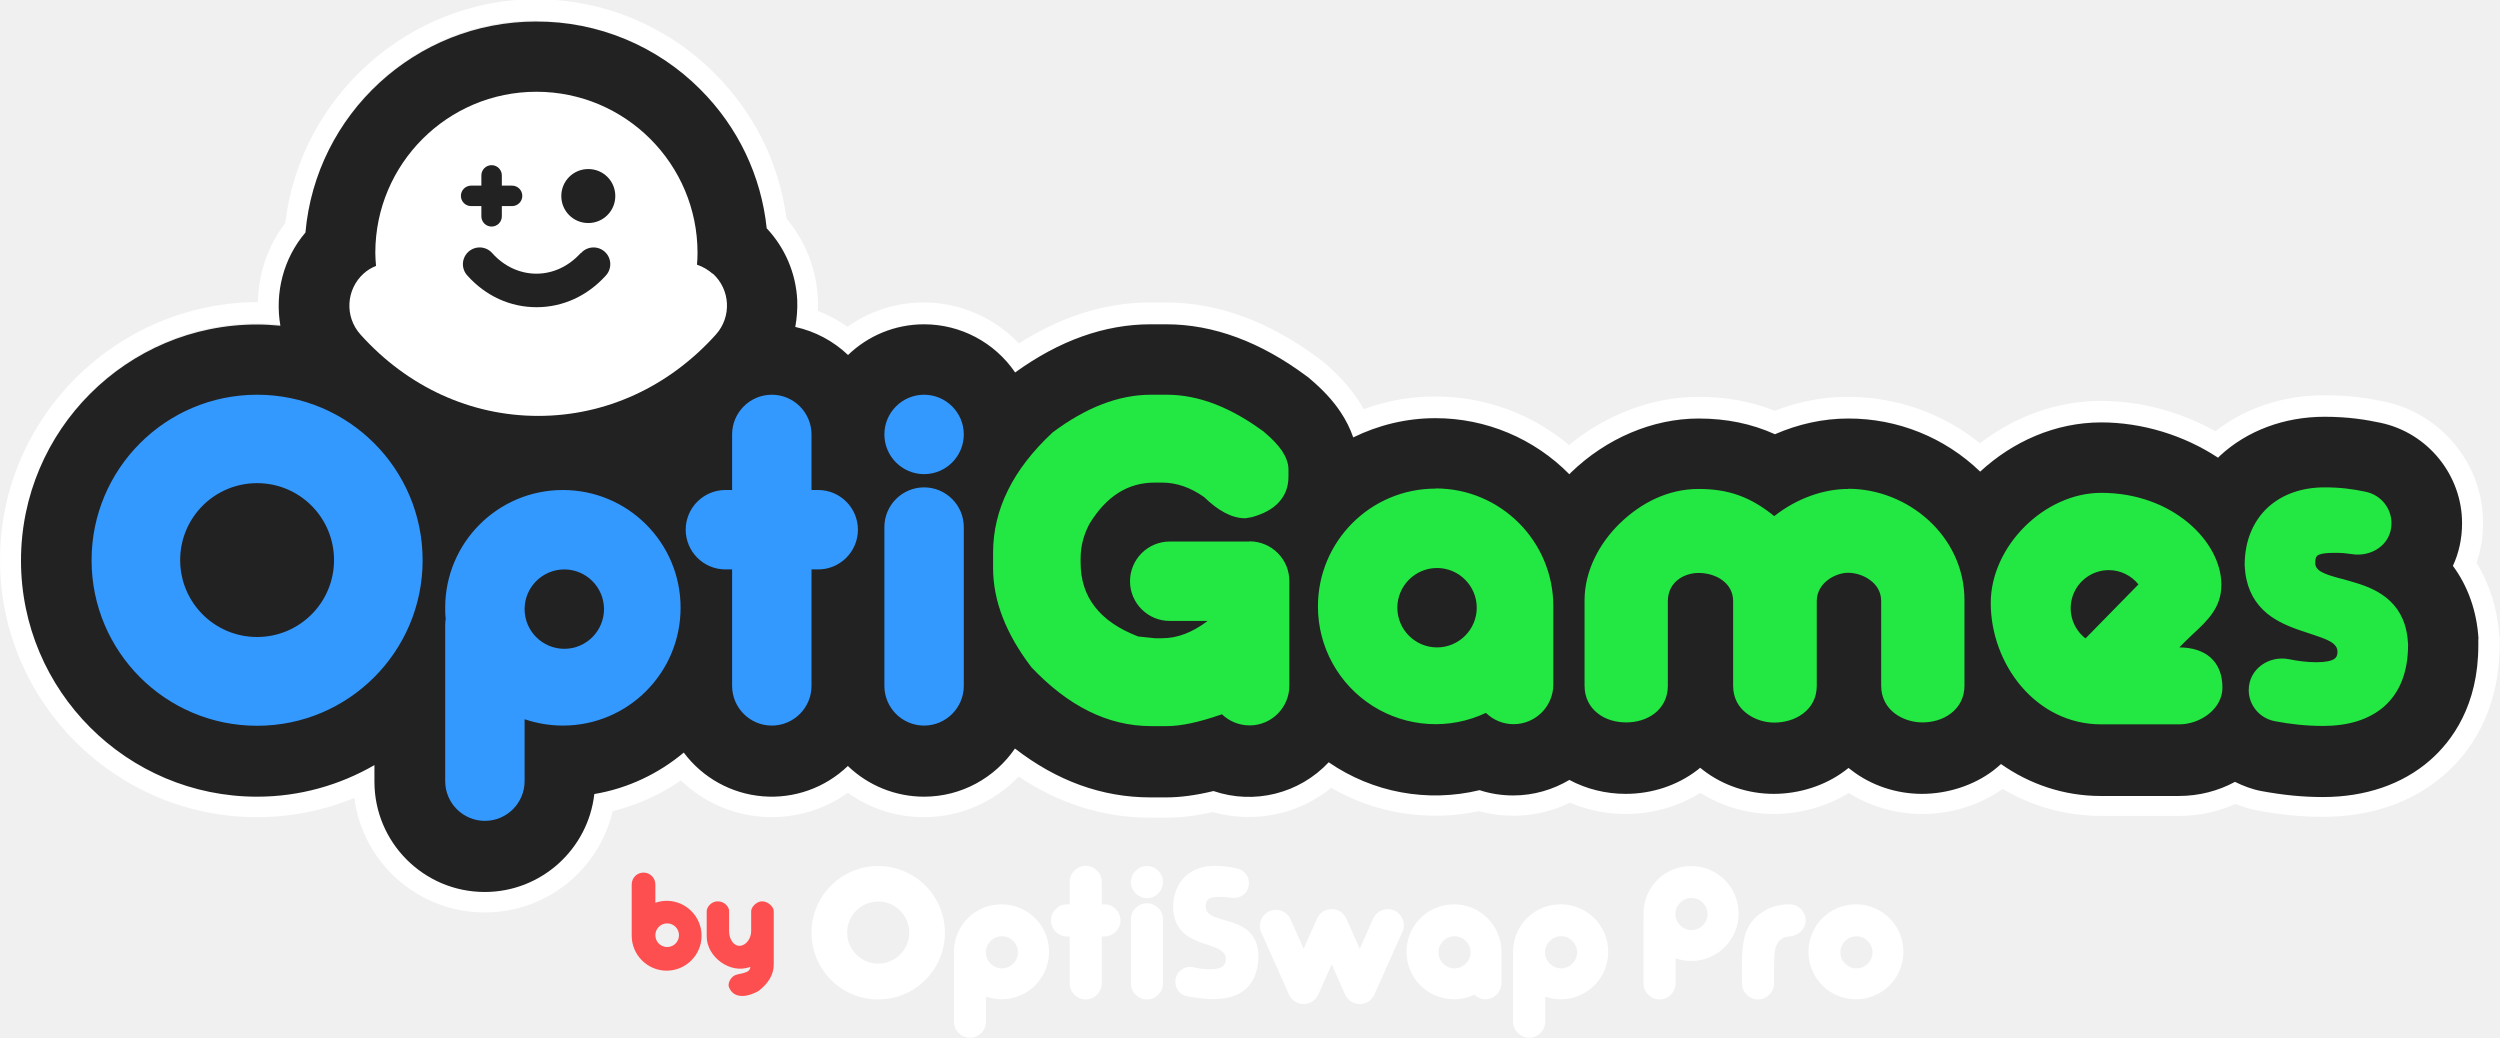
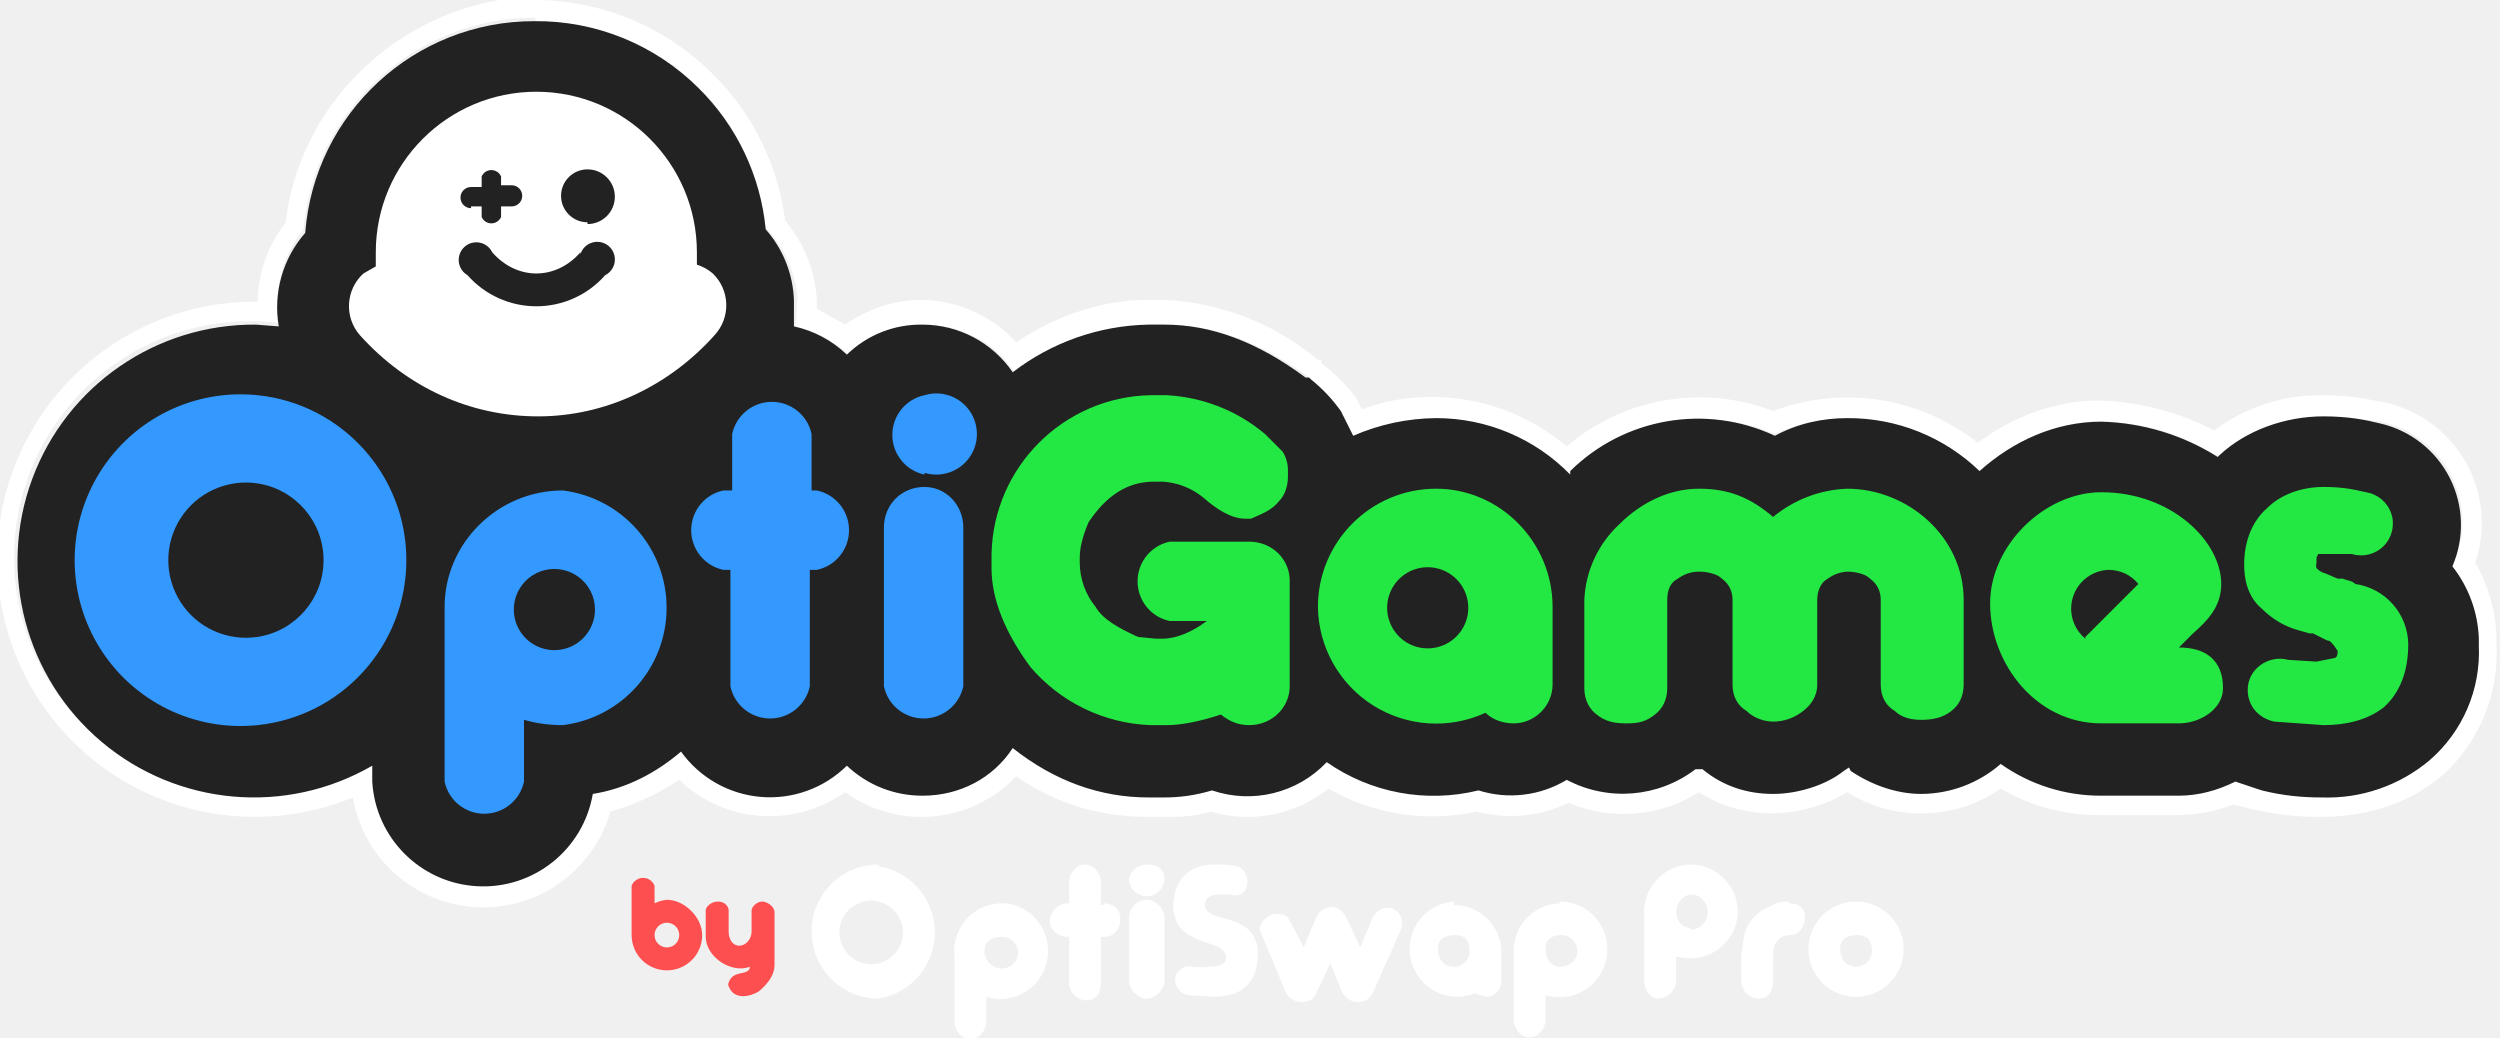
- <svg xmlns="http://www.w3.org/2000/svg" id="Layer_2" viewBox="0 0 141.68 58.81">
-   <defs>
-     <style>.cls-1,.cls-2{fill:#fff}.cls-3{fill:#fd4f4f}.cls-4{fill:#222}.cls-5{fill:#39f}.cls-6{fill:#23e843}.cls-2,.cls-6{fill-rule:evenodd}</style>
-   </defs>
-   <g id="art">
-     <path class="cls-1" d="M30.39 1.2c3.51 0 6.81 1.37 9.3 3.85 2.14 2.15 3.45 4.9 3.76 7.87a6.446 6.446 0 0 1 1.73 4.06c.03.52-.01 1.03-.11 1.53a6.3 6.3 0 0 1 2.99 1.59 6.233 6.233 0 0 1 4.31-1.74c2.14 0 4.03 1.08 5.16 2.73 2.5-1.8 5.08-2.73 7.67-2.73h.9c2.66 0 5.33.99 7.95 2.94l.11.08.09.08c.73.61 1.29 1.22 1.72 1.87.31.47.55.95.72 1.44 1.41-.69 2.99-1.09 4.66-1.09 2.97 0 5.65 1.22 7.59 3.18.03-.03.05-.06.08-.09 2.01-1.95 4.65-3.07 7.24-3.07 1.58 0 3 .29 4.33.89 1.33-.58 2.74-.89 4.15-.89 2.92 0 5.56 1.15 7.48 3.01 1.85-1.71 4.28-2.79 6.86-2.79 2.3 0 4.68.72 6.62 2 .03-.03.06-.07.1-.1 1.54-1.43 3.65-2.22 5.94-2.22 1.36 0 2.36.17 3.16.34 2.69.56 4.63 2.96 4.63 5.69 0 .87-.19 1.69-.52 2.42.85 1.15 1.35 2.55 1.45 4.11v.12l.01.23c0 3.41-1.49 5.42-2.74 6.51-1.56 1.36-3.65 2.08-6.07 2.08-1.13 0-2.24-.11-3.49-.34a5.72 5.72 0 0 1-1.49-.52c-.94.51-2.03.8-3.19.8h-4.42c-2.09 0-4.03-.67-5.65-1.81-.14.13-.28.26-.44.37-1.12.85-2.56 1.32-4.04 1.32s-2.86-.47-3.98-1.33c-.06-.05-.12-.09-.18-.14-.07.06-.14.11-.22.17-1.12.84-2.55 1.3-4.02 1.3s-2.86-.47-3.98-1.33c-.06-.05-.13-.1-.19-.15l-.17.14c-1.12.87-2.56 1.34-4.05 1.34-1.13 0-2.23-.28-3.19-.79-.93.56-2.02.88-3.18.88-.66 0-1.3-.1-1.91-.3a10.648 10.648 0 0 1-8.55-1.58 6.244 6.244 0 0 1-4.53 1.96c-.69 0-1.36-.11-2-.33-.99.24-1.87.36-2.68.36h-.9c-2.75 0-5.31-.93-7.67-2.77a6.244 6.244 0 0 1-5.16 2.73 6.19 6.19 0 0 1-4.31-1.74 6.233 6.233 0 0 1-4.31 1.74 6.25 6.25 0 0 1-4.99-2.5 10.55 10.55 0 0 1-5.07 2.35c-.35 3.12-3 5.55-6.21 5.55-3.45 0-6.25-2.8-6.25-6.25v-.94a13.281 13.281 0 0 1-6.65 1.79c-7.38 0-13.38-6-13.38-13.38s6-13.38 13.38-13.38c.45 0 .89.03 1.32.07-.32-1.85.16-3.8 1.42-5.28.59-6.69 6.23-11.96 13.08-11.96m0-1.2C23.18-.05 17 5.49 16.17 12.64a7.503 7.503 0 0 0-1.55 4.48h-.03C6.54 17.17 0 23.71 0 31.74s6.54 14.57 14.57 14.57c1.89 0 3.76-.37 5.51-1.09.47 3.66 3.6 6.49 7.39 6.49 3.5 0 6.47-2.41 7.25-5.74 1.38-.34 2.69-.93 3.87-1.74a7.423 7.423 0 0 0 9.46.7c1.26.9 2.75 1.38 4.31 1.38 2.04 0 3.98-.84 5.37-2.3 2.32 1.55 4.82 2.33 7.46 2.33h.9c.82 0 1.68-.1 2.64-.32.66.19 1.35.28 2.04.28 1.72 0 3.35-.58 4.67-1.65a11.823 11.823 0 0 0 8.37 1.32c.63.17 1.29.26 1.95.26 1.11 0 2.21-.25 3.21-.74.98.42 2.06.64 3.16.64 1.52 0 3-.42 4.23-1.2 1.23.78 2.69 1.2 4.17 1.2s3-.42 4.24-1.19c1.23.77 2.68 1.19 4.16 1.19 1.66 0 3.27-.5 4.56-1.42 1.7 1 3.61 1.53 5.57 1.53h4.42c1.11 0 2.21-.23 3.21-.68.43.17.84.3 1.25.37 1.32.25 2.5.36 3.71.36 2.71 0 5.08-.82 6.86-2.37 1.44-1.25 3.15-3.56 3.15-7.42v-.36l-.02-.1c-.1-1.52-.55-2.94-1.29-4.15.25-.73.37-1.49.37-2.27 0-3.3-2.35-6.18-5.59-6.86-.86-.18-1.94-.36-3.41-.36-2.32 0-4.48.72-6.17 2.04-1.98-1.11-4.25-1.72-6.49-1.72-2.44 0-4.83.85-6.85 2.4-2.11-1.7-4.73-2.63-7.49-2.63-1.4 0-2.8.26-4.14.79-1.34-.53-2.77-.79-4.34-.79-2.58 0-5.2.99-7.32 2.73a11.76 11.76 0 0 0-7.59-2.75c-1.39 0-2.75.24-4.05.72-.1-.19-.22-.37-.33-.55-.5-.74-1.13-1.43-1.94-2.12l-.09-.08-.03-.02-.03-.02-.11-.08c-2.83-2.11-5.75-3.18-8.67-3.18h-.9c-2.51 0-5.01.78-7.44 2.32a7.449 7.449 0 0 0-5.4-2.32c-1.56 0-3.06.49-4.31 1.38-.52-.37-1.09-.67-1.68-.9.01-.25.01-.49 0-.73a7.666 7.666 0 0 0-1.78-4.51c-.41-3.12-1.81-5.95-4.06-8.21A14.259 14.259 0 0 0 30.36-.04Z" />
-     <path class="cls-4" d="M140.46 36.18c-.1-1.56-.6-2.96-1.45-4.11.34-.73.52-1.55.52-2.42 0-2.73-1.95-5.13-4.63-5.69-.8-.17-1.8-.34-3.16-.34-2.29 0-4.4.79-5.94 2.22-.03.03-.06.07-.1.1-1.94-1.28-4.31-2-6.62-2-2.59 0-5.01 1.08-6.86 2.79a10.714 10.714 0 0 0-7.48-3.01c-1.41 0-2.82.31-4.15.89-1.33-.6-2.75-.89-4.33-.89-2.59 0-5.23 1.12-7.24 3.07-.03.03-.05.06-.08.09a10.645 10.645 0 0 0-7.59-3.18c-1.67 0-3.25.4-4.66 1.09-.17-.49-.41-.98-.72-1.44-.43-.65-1-1.26-1.72-1.87l-.09-.08-.11-.08c-2.62-1.95-5.29-2.94-7.95-2.94h-.9c-2.59 0-5.17.92-7.67 2.73a6.244 6.244 0 0 0-5.16-2.73c-1.67 0-3.19.66-4.31 1.74a6.3 6.3 0 0 0-2.99-1.59c.09-.5.13-1.01.11-1.53a6.392 6.392 0 0 0-1.73-4.06c-.31-2.97-1.62-5.73-3.76-7.87a13.062 13.062 0 0 0-9.3-3.85c-6.85 0-12.49 5.27-13.08 11.96-1.26 1.48-1.74 3.43-1.42 5.28-.44-.04-.88-.07-1.32-.07-7.38 0-13.38 6-13.38 13.38s6 13.38 13.38 13.38c2.42 0 4.69-.66 6.65-1.79v.94c0 3.45 2.8 6.25 6.25 6.25 3.21 0 5.86-2.43 6.21-5.55 1.91-.32 3.65-1.16 5.07-2.35a6.221 6.221 0 0 0 9.3.76 6.233 6.233 0 0 0 4.31 1.74c2.14 0 4.03-1.08 5.16-2.73 2.36 1.83 4.93 2.77 7.67 2.77h.9c.81 0 1.69-.12 2.68-.36a6.205 6.205 0 0 0 6.53-1.63 10.648 10.648 0 0 0 8.55 1.58c.61.2 1.25.3 1.91.3 1.16 0 2.25-.33 3.18-.88.95.51 2.05.79 3.19.79 1.49 0 2.93-.48 4.05-1.34.06-.05.12-.09.17-.14.06.05.13.1.19.15 1.12.86 2.54 1.33 3.98 1.33s2.9-.46 4.02-1.3c.07-.06.15-.11.22-.17.06.05.12.1.18.14 1.12.86 2.54 1.33 3.98 1.33s2.92-.47 4.04-1.32c.15-.12.3-.24.44-.37 1.62 1.14 3.56 1.81 5.65 1.81h4.42c1.16 0 2.25-.29 3.19-.8.47.23.96.42 1.49.52 1.25.23 2.35.34 3.49.34 2.41 0 4.51-.72 6.07-2.08 1.25-1.09 2.74-3.11 2.74-6.51v-.35Z" />
-     <path class="cls-2" d="M49.77 49.08c-2.09 0-3.78 1.69-3.78 3.78s1.69 3.78 3.78 3.78 3.78-1.69 3.78-3.78-1.69-3.78-3.78-3.78Zm0 5.53c-.97 0-1.76-.79-1.76-1.76s.79-1.76 1.76-1.76 1.76.79 1.76 1.76-.79 1.76-1.76 1.76ZM56.75 51.25c-1.49 0-2.69 1.2-2.69 2.69 0 .08 0 .17.01.25 0 .05-.01.09-.01.14v3.57c0 .5.41.91.91.91s.91-.41.91-.91v-1.42a2.684 2.684 0 0 0 3.57-2.54c0-1.49-1.2-2.69-2.69-2.69Zm.03 3.63c-.5 0-.91-.41-.91-.91s.41-.91.91-.91.91.41.91.91-.41.91-.91.91ZM62.59 51.25h-.15v-1.27c0-.5-.41-.91-.91-.91s-.91.41-.91.91v1.27h-.15c-.5 0-.91.41-.91.91s.41.91.91.91h.15v2.66c0 .5.41.91.91.91s.91-.41.91-.91v-2.66h.15c.5 0 .91-.41.91-.91s-.41-.91-.91-.91ZM65 49.08c-.5 0-.91.41-.91.91s.41.91.91.91.91-.41.91-.91-.41-.91-.91-.91ZM65 51.19c-.5 0-.91.41-.91.91v3.63c0 .5.41.91.91.91s.91-.41.91-.91V52.1c0-.5-.41-.91-.91-.91ZM68.33 51.38c0-.52.34-.55.86-.55.22 0 .39.02.55.04.54.1 1.04-.26 1.04-.82 0-.4-.27-.75-.66-.83a5.64 5.64 0 0 0-1.29-.15c-1.35 0-2.35.86-2.35 2.39.12 2.47 2.99 1.74 2.99 2.9 0 .38-.26.57-.89.57-.34 0-.63-.04-.93-.11a.84.84 0 0 0-1.04.82c0 .4.27.75.66.82.51.1.99.16 1.53.16 1.48 0 2.52-.74 2.52-2.5-.12-2.45-2.99-1.6-2.99-2.75ZM79.02 51.6c-.46-.2-.99 0-1.2.46l-.76 1.71-.76-1.71a.903.903 0 0 0-.83-.54c-.35 0-.68.2-.83.54l-.76 1.71-.76-1.71a.91.91 0 0 0-1.66.74l1.59 3.56c.15.34.48.54.83.54s.68-.2.83-.54l.76-1.71.76 1.71c.15.34.48.54.83.54s.68-.2.83-.54l1.59-3.56c.2-.46 0-.99-.46-1.2ZM82.4 51.25c-1.49 0-2.69 1.2-2.69 2.69s1.2 2.69 2.69 2.69c.41 0 .8-.09 1.15-.26.16.16.39.26.63.26.5 0 .91-.41.91-.91v-1.78c0-1.49-1.2-2.69-2.69-2.69Zm.03 3.63c-.5 0-.91-.41-.91-.91s.41-.91.91-.91.91.41.91.91-.41.91-.91.91ZM88.44 51.25c-1.49 0-2.69 1.2-2.69 2.69 0 .08 0 .17.01.25 0 .05-.01.09-.01.14v3.57c0 .5.41.91.91.91s.91-.41.91-.91v-1.42a2.684 2.684 0 0 0 3.57-2.54c0-1.49-1.2-2.69-2.69-2.69Zm.03 3.63c-.5 0-.91-.41-.91-.91s.41-.91.91-.91.91.41.91.91-.41.91-.91.91ZM95.83 49.08c-1.49 0-2.69 1.2-2.69 2.69 0 .08 0 .17.01.25 0 .05-.01.09-.01.14v3.57c0 .5.41.91.91.91s.91-.41.91-.91v-1.42a2.684 2.684 0 0 0 3.57-2.54c0-1.49-1.2-2.69-2.69-2.69Zm.03 3.63c-.5 0-.91-.41-.91-.91s.41-.91.91-.91.91.41.91.91-.41.91-.91.91ZM101.41 51.25c-.3 0-.71.04-1.11.21-.4.18-.88.49-1.19 1.02-.29.49-.35 1.17-.38 1.68-.02.4-.02.84-.01 1.23v.34c0 .5.41.91.91.91s.91-.41.91-.91v-.4c0-.37 0-.73.01-1.07.03-.59.16-1.13.87-1.19.5-.05.91-.41.91-.91s-.41-.91-.91-.91ZM105.18 51.25c-1.49 0-2.69 1.2-2.69 2.69s1.2 2.69 2.69 2.69 2.69-1.2 2.69-2.69-1.2-2.69-2.69-2.69Zm.03 3.63c-.5 0-.91-.41-.91-.91s.41-.91.91-.91.91.41.91.91-.41.91-.91.91Z" />
-     <path class="cls-3" d="M37.79 51.05c-.23 0-.44.04-.65.11v-1.04a.67.67 0 0 0-1.34 0v2.91c0 1.09.89 1.98 1.98 1.98s1.98-.89 1.98-1.98-.89-1.98-1.98-1.98Zm.02 2.62a.67.67 0 1 1 0-1.34.67.67 0 0 1 0 1.34ZM43.19 51.08c-.31 0-.62.32-.62.56v1.13c0 .42-.3.83-.66.83s-.59-.4-.59-.83v-1.13c.01-.24-.26-.56-.65-.56-.35 0-.62.32-.62.56v1.43c0 1.17 1.34 2.15 2.45 1.73h.02c0 .39-.66.35-.89.48-.26.14-.39.48-.32.66.29.74 1.14.53 1.68.22.57-.44.86-.94.86-1.5v-3.02c0-.24-.31-.56-.67-.56Z" />
-     <path class="cls-5" d="M14.57 22.37a9.38 9.38 0 1 0 .001 18.761 9.38 9.38 0 0 0-.001-18.761Zm0 13.73c-2.41 0-4.36-1.95-4.36-4.36s1.95-4.36 4.36-4.36 4.36 1.95 4.36 4.36-1.95 4.36-4.36 4.36ZM31.9 27.77c-3.69 0-6.67 2.99-6.67 6.67 0 .21 0 .41.03.62-.02.12-.03.24-.03.36v8.85c0 1.24 1.01 2.25 2.25 2.25s2.25-1.01 2.25-2.25v-3.51c.68.23 1.41.36 2.17.36 3.69 0 6.67-2.99 6.67-6.68s-2.99-6.67-6.67-6.67Zm.08 9c-1.24 0-2.25-1.01-2.25-2.25s1.01-2.25 2.25-2.25 2.25 1.01 2.25 2.25-1.01 2.25-2.25 2.25ZM46.37 27.77h-.38v-3.15c0-1.24-1.01-2.25-2.25-2.25s-2.25 1.01-2.25 2.25v3.15h-.38c-1.24 0-2.25 1.01-2.25 2.25s1.01 2.25 2.25 2.25h.38v6.6c0 1.24 1.01 2.25 2.25 2.25s2.25-1.01 2.25-2.25v-6.6h.38c1.24 0 2.25-1.01 2.25-2.25s-1.01-2.25-2.25-2.25ZM52.37 26.87c1.24 0 2.25-1.01 2.25-2.25s-1.01-2.25-2.25-2.25-2.25 1.01-2.25 2.25 1.01 2.25 2.25 2.25ZM52.37 27.62c-1.24 0-2.25 1.01-2.25 2.25v9c0 1.24 1.01 2.25 2.25 2.25s2.25-1.01 2.25-2.25v-9c0-1.24-1.01-2.25-2.25-2.25Z" />
-     <path class="cls-6" d="M70.79 30.69h-4.5c-1.24 0-2.25 1.01-2.25 2.25s1.01 2.25 2.25 2.25h2.15c-.87.66-1.73.98-2.57.98h-.42l-.95-.1c-1.11-.43-1.92-.99-2.45-1.68-.54-.69-.81-1.52-.81-2.52v-.22c0-.69.17-1.34.5-1.96.97-1.59 2.2-2.34 3.69-2.34h.44c.8 0 1.59.27 2.37.82.78.76 1.56 1.2 2.32 1.2h.03l.34-.06h.01c.65-.18 1.17-.45 1.53-.84.37-.4.55-.89.55-1.46v-.41c0-.35-.14-.7-.36-1.04-.23-.34-.56-.69-.98-1.04s0-.01 0-.01c-1.89-1.41-3.74-2.14-5.55-2.14h-.9c-1.84 0-3.7.73-5.58 2.14h-.01l-.01.02c-2.21 2.06-3.35 4.33-3.35 6.79v.87c0 1.86.73 3.72 2.14 5.58h.01l.01.03c2.08 2.21 4.35 3.35 6.79 3.35h.9c.8 0 1.82-.22 3.06-.65h.02l.02-.02h.02c.41.39.96.63 1.57.63 1.24 0 2.25-1.01 2.25-2.25v-5.93c0-1.24-1.01-2.25-2.25-2.25ZM81.36 27.69c-3.69 0-6.67 2.99-6.67 6.68a6.668 6.668 0 0 0 9.52 6.03c.41.4.96.64 1.57.64 1.24 0 2.25-1.01 2.25-2.25v-4.43c0-3.69-2.99-6.68-6.67-6.68Zm.08 9c-1.24 0-2.25-1.01-2.25-2.25s1.01-2.25 2.25-2.25 2.25 1.01 2.25 2.25-1.01 2.25-2.25 2.25ZM104.74 27.71c-1.37 0-2.9.52-4.19 1.54-1.33-1.08-2.57-1.54-4.29-1.54s-3.25.78-4.45 1.94c-1.2 1.16-2.01 2.74-2.01 4.36v4.85c0 .69.3 1.22.75 1.57.44.35 1.03.51 1.61.51s1.16-.16 1.61-.51c.45-.35.75-.88.75-1.57v-4.79c0-.53.22-.93.54-1.19.33-.27.77-.41 1.2-.41.49 0 .99.14 1.36.42.36.27.6.66.6 1.18v4.8c0 .7.32 1.23.78 1.57.45.34 1.02.51 1.55.51.57 0 1.17-.16 1.63-.51.47-.35.78-.88.78-1.58v-4.79c0-.52.26-.92.61-1.19.36-.28.82-.42 1.16-.42.41 0 .89.14 1.26.42.37.27.62.67.62 1.18v4.8c0 .7.32 1.23.77 1.57.45.34 1.03.51 1.56.51.58 0 1.17-.16 1.62-.51.46-.35.77-.88.77-1.57v-4.85c0-3.61-3.18-6.31-6.59-6.31ZM123.5 36.7c.24-.26.51-.51.76-.75.84-.78 1.63-1.51 1.63-2.81 0-2.45-2.77-5.21-6.81-5.21-3.23 0-6.26 3.04-6.26 6.24 0 3.46 2.55 6.88 6.26 6.88h4.42c1.19 0 2.45-.87 2.45-2.08 0-1.55-1.03-2.28-2.45-2.28Zm-5.31-.52a2.16 2.16 0 0 1 1.32-3.87c.68 0 1.29.32 1.68.81l-3 3.06ZM136.47 36.51c-.05-1.12-.44-1.9-1.02-2.45-.57-.54-1.28-.83-1.95-1.03-.24-.08-.49-.14-.72-.21l-.24-.06c-.3-.08-.56-.16-.77-.25-.22-.09-.36-.18-.44-.28a.47.47 0 0 1-.12-.34c0-.18.03-.28.06-.33.03-.05.07-.09.14-.12.18-.08.47-.11.94-.11.37 0 .65.03.91.07 1.13.19 2.27-.53 2.27-1.75 0-.85-.6-1.6-1.46-1.78-.75-.16-1.43-.25-2.34-.25-1.27 0-2.4.39-3.22 1.15-.82.77-1.3 1.88-1.3 3.25v.02c.05 1.13.44 1.92 1.02 2.5.56.56 1.28.88 1.94 1.12.24.09.49.16.71.24.08.03.16.05.24.08.3.1.56.19.77.29.22.1.36.2.45.31.08.1.13.2.13.36 0 .22-.07.33-.19.41-.16.1-.47.18-1 .18s-1.06-.07-1.55-.17c-1.14-.23-2.29.55-2.29 1.75 0 .85.61 1.59 1.47 1.76.9.17 1.78.27 2.75.27 1.36 0 2.56-.33 3.44-1.09.88-.77 1.37-1.94 1.37-3.5v-.02Z" />
-     <path class="cls-1" d="M40.38 15.51a2.6 2.6 0 0 0-.88-.51c.02-.22.03-.44.03-.67 0-5.04-4.09-9.13-9.13-9.13s-9.13 4.09-9.13 9.13c0 .25.02.49.04.74-.25.1-.49.24-.7.43a2.45 2.45 0 0 0-.18 3.46c2.67 2.97 6.25 4.61 10.07 4.61s7.4-1.64 10.07-4.61a2.45 2.45 0 0 0-.18-3.46Z" />
-     <path class="cls-4" d="M32.9 14.35c-.68.75-1.57 1.16-2.5 1.16s-1.83-.41-2.5-1.16a.949.949 0 1 0-1.41 1.27c1.04 1.16 2.43 1.79 3.92 1.79s2.88-.64 3.92-1.79a.949.949 0 1 0-1.41-1.27ZM26.7 11.68h.58v.58a.58.58 0 0 0 1.16 0v-.58h.58a.58.58 0 0 0 0-1.16h-.58v-.58a.58.58 0 0 0-1.16 0v.58h-.58a.58.58 0 0 0 0 1.16ZM33.34 12.64c.84 0 1.53-.68 1.53-1.53s-.68-1.53-1.53-1.53-1.53.68-1.53 1.53.68 1.53 1.53 1.53Z" />
-   </g>
+ <svg xmlns="http://www.w3.org/2000/svg" viewBox="0 0 141.7 58.8">
+   <path d="M30.4 1.2a13 13 0 0 1 13 11.7 6.4 6.4 0 0 1 1.8 4l-.1 1.6a6.3 6.3 0 0 1 3 1.6 6.2 6.2 0 0 1 4.3-1.7c2.1 0 4 1 5.1 2.7a13 13 0 0 1 7.7-2.7h.9c2.7 0 5.3 1 8 2.9l.2.2 1.7 1.8.7 1.5a10.6 10.6 0 0 1 12.2 2h.1a10.6 10.6 0 0 1 11.6-2.2c1.3-.6 2.7-.9 4.1-.9 3 0 5.6 1.2 7.5 3 1.9-1.7 4.3-2.8 6.9-2.8 2.3 0 4.7.7 6.6 2h.1a8.7 8.7 0 0 1 6-2.3c1.3 0 2.3.2 3.1.3a5.8 5.8 0 0 1 4.1 8.2 7.7 7.7 0 0 1 1.5 4v.4c0 3.4-1.5 5.4-2.8 6.5a9 9 0 0 1-6 2.1c-1.2 0-2.3-.1-3.5-.3a5.7 5.7 0 0 1-1.5-.6c-1 .5-2 .8-3.2.8H119c-2.1 0-4-.6-5.7-1.8l-.4.4a6.7 6.7 0 0 1-8 0l-.2-.2-.2.2a6.7 6.7 0 0 1-8 0l-.2-.2-.2.2a6.8 6.8 0 0 1-7.2.6 6.1 6.1 0 0 1-5.1.5 10.6 10.6 0 0 1-8.6-1.6 6.2 6.2 0 0 1-4.5 2c-.7 0-1.4-.1-2-.3L66 45h-.9c-2.7 0-5.3-1-7.7-2.8a6.2 6.2 0 0 1-5.1 2.8 6.2 6.2 0 0 1-4.3-1.8 6.2 6.2 0 0 1-4.3 1.8 6.3 6.3 0 0 1-5-2.5 10.6 10.6 0 0 1-5.1 2.3 6.3 6.3 0 0 1-12.5-.7v-1a13.3 13.3 0 0 1-6.6 1.9 13.4 13.4 0 1 1 1.3-26.7c-.3-1.9.2-3.8 1.4-5.3.6-6.7 6.3-12 13.1-12m0-1.2C23.2 0 17 5.5 16.2 12.6a7.5 7.5 0 0 0-1.6 4.5A14.6 14.6 0 1 0 20 45.2a7.5 7.5 0 0 0 14.6.8c1.4-.4 2.7-1 3.9-1.8a7.4 7.4 0 0 0 9.4.7 7.4 7.4 0 0 0 9.7-.9c2.3 1.6 4.8 2.3 7.5 2.3h.9c.8 0 1.7 0 2.6-.3a7.4 7.4 0 0 0 6.7-1.3 11.8 11.8 0 0 0 8.4 1.3 7.5 7.5 0 0 0 5.2-.5 8 8 0 0 0 7.4-.6c1.2.8 2.7 1.2 4.1 1.2s3-.4 4.3-1.2a7.9 7.9 0 0 0 8.7-.2 11 11 0 0 0 5.6 1.5h4.4a9 9 0 0 0 3.2-.6l1.2.3c1.4.3 2.5.4 3.7.4 2.8 0 5.1-.8 7-2.4a9.4 9.4 0 0 0 3-7.4v-.4a9 9 0 0 0-1.2-4.2 7 7 0 0 0-5.2-9.1c-1-.2-2-.4-3.5-.4a10 10 0 0 0-6.1 2 15 15 0 0 0-6.5-1.7c-2.5 0-4.9.9-6.9 2.4a11.9 11.9 0 0 0-11.6-1.8 11.6 11.6 0 0 0-11.7 2 11.8 11.8 0 0 0-7.6-2.8c-1.4 0-2.7.2-4 .7l-.3-.6a9.5 9.5 0 0 0-2-2v-.2h-.2A14.5 14.5 0 0 0 66 17h-1c-2.4 0-5 .8-7.4 2.4a7.4 7.4 0 0 0-5.4-2.4c-1.5 0-3 .5-4.3 1.4l-1.6-.9V17a7.7 7.7 0 0 0-1.8-4.5c-.4-3.1-1.8-6-4-8.2A14.3 14.3 0 0 0 30.3 0Z" fill="#fff" />
+   <path d="M140.5 36.2a7 7 0 0 0-1.5-4.1 5.9 5.9 0 0 0-4.1-8.1c-.8-.2-1.8-.4-3.2-.4-2.2 0-4.4.8-5.9 2.2l-.1.1a13 13 0 0 0-6.6-2c-2.6 0-5 1.1-6.9 2.8a10.7 10.7 0 0 0-7.5-3c-1.4 0-2.8.3-4.1 1a10.3 10.3 0 0 0-11.6 2v.2a10.6 10.6 0 0 0-7.6-3.2 12 12 0 0 0-4.7 1l-.7-1.4a9 9 0 0 0-1.7-1.8l-.1-.1H74c-2.7-2-5.3-3-8-3h-.9a13 13 0 0 0-7.7 2.7 6.2 6.2 0 0 0-5.1-2.7 6 6 0 0 0-4.3 1.7 6.3 6.3 0 0 0-3-1.6V17a6.4 6.4 0 0 0-1.6-4 13 13 0 0 0-3.8-8 13 13 0 0 0-9.3-3.8 13 13 0 0 0-13 12 6.4 6.4 0 0 0-1.5 5.3l-1.3-.1a13.4 13.4 0 1 0 6.6 25v.9a6.3 6.3 0 0 0 12.5.7c1.9-.3 3.6-1.2 5-2.4a6.2 6.2 0 0 0 9.4.8 6.2 6.2 0 0 0 4.3 1.7c2.1 0 4-1 5.1-2.7 2.4 1.9 5 2.8 7.7 2.8h.9c.8 0 1.7-.1 2.7-.4a6.2 6.2 0 0 0 6.5-1.6 10.6 10.6 0 0 0 8.6 1.6 6.1 6.1 0 0 0 5-.6 6.8 6.8 0 0 0 7.3-.6h.4c1.2 1 2.6 1.4 4 1.4s3-.5 4-1.3l.3-.2.1.2c1.2.8 2.6 1.3 4 1.3a6.9 6.9 0 0 0 4.5-1.7 9.8 9.8 0 0 0 5.7 1.8h4.4c1.1 0 2.2-.3 3.2-.8l1.5.5c1.2.3 2.3.4 3.4.4a9 9 0 0 0 6.1-2.1 8.1 8.1 0 0 0 2.8-6.5v-.4Z" fill="#222" />
+   <path d="M49.8 49a3.8 3.8 0 1 0 0 7.6 3.8 3.8 0 0 0 0-7.5Zm0 5.6a1.8 1.8 0 1 1 0-3.5 1.8 1.8 0 0 1 0 3.5Zm7-3.4a2.7 2.7 0 0 0-2.7 3v3.7c0 .5.4 1 .9 1s.9-.5.9-1v-1.4a2.7 2.7 0 0 0 3.5-2.6c0-1.5-1.2-2.7-2.6-2.7Zm0 3.7c-.5 0-1-.4-1-1s.5-.8 1-.8.9.4.9.9-.4.9-1 .9Zm5.8-3.6h-.2V50c0-.5-.4-1-.9-1s-.9.5-.9 1v1.2h-.1c-.5 0-1 .5-1 1s.5.9 1 .9h.1v2.6c0 .5.4 1 1 1s.8-.5.8-1v-2.6h.2c.5 0 .9-.4.9-1s-.4-.9-1-.9ZM65 49c-.5 0-1 .4-1 .9s.5.9 1 .9 1-.4 1-1-.5-.8-1-.8Zm0 2a1 1 0 0 0-1 1v3.6c0 .5.5 1 1 1s1-.5 1-1V52c0-.5-.5-1-1-1Zm3.3.3c0-.5.4-.6.9-.6h.5c.6.2 1-.2 1-.7 0-.4-.2-.8-.6-.9a5.6 5.6 0 0 0-1.3-.1c-1.3 0-2.3.8-2.3 2.4.1 2.4 3 1.7 3 2.9 0 .3-.3.5-1 .5a4 4 0 0 1-.9 0 .8.8 0 0 0-1 .7c0 .4.3.8.7.9l1.5.1c1.5 0 2.5-.7 2.5-2.5-.1-2.4-3-1.6-3-2.7Zm10.7.2a1 1 0 0 0-1.2.5l-.7 1.7-.8-1.7a1 1 0 0 0-.8-.6 1 1 0 0 0-.9.6l-.7 1.7L73 52a1 1 0 0 0-1.6.7l1.5 3.6c.2.3.5.5.9.5s.7-.2.8-.5l.8-1.7.7 1.7c.2.3.5.5.9.5s.6-.2.8-.5l1.6-3.6c.2-.5 0-1-.5-1.2Zm3.4-.4a2.7 2.7 0 1 0 1.2 5.2l.6.2c.5 0 .9-.4.9-.9V54c0-1.5-1.2-2.7-2.7-2.7Zm0 3.7c-.5 0-.9-.4-.9-1s.4-.8 1-.8.8.4.8.9-.4.9-.9.9Zm6-3.6a2.7 2.7 0 0 0-2.6 2.9v3.7c0 .5.4 1 .9 1s.9-.5.9-1v-1.4a2.7 2.7 0 0 0 3.5-2.6c0-1.5-1.2-2.7-2.7-2.7Zm0 3.6c-.4 0-.8-.4-.8-1s.4-.8.9-.8.9.4.9.9-.4.9-1 .9Zm7.4-5.8a2.7 2.7 0 0 0-2.6 3v3.6c0 .5.3 1 .8 1s1-.5 1-1v-1.4a2.7 2.7 0 0 0 3.5-2.5c0-1.5-1.2-2.7-2.7-2.7Zm0 3.6c-.4 0-.8-.4-.8-.9s.4-1 .9-1 .9.5.9 1-.4 1-1 1Zm5.6-1.5c-.3 0-.7 0-1.1.3-.4.1-.9.5-1.2 1-.3.5-.3 1.2-.4 1.7v1.5c0 .5.4 1 1 1s.8-.5.8-1v-1.4c0-.6.2-1.2 1-1.2.4 0 .8-.4.8-1s-.4-.8-.9-.8Zm3.8 0a2.7 2.7 0 1 0 0 5.4 2.7 2.7 0 1 0 0-5.4Zm0 3.7c-.5 0-.9-.4-.9-1s.4-.8 1-.8.8.4.8.9-.4.9-.9.9Z" fill="#fff" fill-rule="evenodd" />
+   <path d="M37.8 51a2 2 0 0 0-.7.2v-1a.7.7 0 0 0-1.3 0V53a2 2 0 0 0 4 0c0-1-1-2-2-2Zm0 2.7a.7.7 0 1 1 0-1.4.7.7 0 0 1 0 1.4Zm5.4-2.6c-.3 0-.6.3-.6.5v1.2c0 .4-.3.8-.7.8s-.6-.4-.6-.8v-1.2c0-.2-.2-.5-.6-.5-.4 0-.7.3-.7.5v1.5c0 1.1 1.4 2.1 2.5 1.7 0 .4-.6.3-.9.5-.2.1-.4.5-.3.6.3.8 1.2.6 1.7.3.6-.5.9-1 .9-1.5v-3c0-.3-.4-.6-.7-.6Z" fill="#fd4f4f" />
+   <path d="M14.6 22.4a9.4 9.4 0 1 0 0 18.7 9.4 9.4 0 0 0 0-18.7Zm0 13.7a4.4 4.4 0 1 1 0-8.7 4.4 4.4 0 0 1 0 8.7Zm17.3-8.3c-3.7 0-6.7 3-6.7 6.6v9.9a2.3 2.3 0 0 0 4.5 0v-3.5c.7.2 1.4.3 2.2.3a6.7 6.7 0 0 0 0-13.3Zm0 9a2.3 2.3 0 1 1 0-4.5 2.3 2.3 0 0 1 0 4.5Zm14.5-9H46v-3.2a2.3 2.3 0 0 0-4.5 0v3.2H41a2.3 2.3 0 0 0 0 4.5h.4v6.6a2.3 2.3 0 0 0 4.5 0v-6.6h.4a2.3 2.3 0 0 0 0-4.5Zm6-1a2.3 2.3 0 1 0 0-4.4 2.3 2.3 0 0 0 0 4.5Zm0 .8c-1.3 0-2.3 1-2.3 2.3v9a2.3 2.3 0 0 0 4.5 0v-9c0-1.3-1-2.3-2.2-2.3Z" fill="#39f" />
+   <path d="M70.8 30.7h-4.5a2.3 2.3 0 0 0 0 4.5h2.1c-.8.6-1.7 1-2.5 1h-.4l-1-.1c-1.1-.5-2-1-2.4-1.7a4 4 0 0 1-.9-2.5v-.3c0-.6.2-1.3.5-2 1-1.5 2.2-2.3 3.7-2.3h.5a4 4 0 0 1 2.3.9c.8.7 1.6 1.2 2.4 1.2h.3c.7-.3 1.2-.5 1.6-1 .3-.3.5-.8.5-1.4v-.4a2 2 0 0 0-.3-1l-1-1c-.4-.4 0 0 0 0a9.4 9.4 0 0 0-5.6-2.2h-.9a9.2 9.2 0 0 0-9 9v.8c0 1.8.8 3.7 2.2 5.6a9.4 9.4 0 0 0 6.8 3.3h1c.7 0 1.8-.2 3-.6.5.4 1 .6 1.6.6 1.3 0 2.3-1 2.3-2.2v-6c0-1.2-1-2.2-2.3-2.2Zm10.6-3c-3.7 0-6.7 3-6.7 6.7a6.7 6.7 0 0 0 9.5 6c.4.4 1 .6 1.6.6 1.2 0 2.2-1 2.2-2.2v-4.4c0-3.7-3-6.7-6.6-6.7Zm0 9a2.3 2.3 0 1 1 0-4.5 2.3 2.3 0 0 1 0 4.5Zm23.3-9a7 7 0 0 0-4.2 1.6c-1.3-1.1-2.5-1.6-4.2-1.6s-3.3.8-4.5 2a6.2 6.2 0 0 0-2 4.3v5c0 .7.3 1.2.7 1.5.5.4 1 .5 1.7.5s1.1-.1 1.6-.5c.4-.3.7-.8.7-1.5v-5c0-.6.2-1 .6-1.2a2 2 0 0 1 1.2-.4c.4 0 1 .1 1.3.4.4.3.6.7.6 1.2v4.8c0 .7.3 1.2.8 1.5.4.4 1 .6 1.5.6.6 0 1.2-.2 1.7-.6.4-.3.8-.8.8-1.5V34c0-.5.2-1 .6-1.2a2 2 0 0 1 1.1-.4c.4 0 1 .1 1.3.4.4.3.6.7.6 1.2v4.8c0 .7.3 1.2.8 1.5.4.4 1 .5 1.5.5.6 0 1.2-.1 1.7-.5.4-.3.7-.8.7-1.5V34c0-3.6-3.2-6.3-6.6-6.3Zm18.8 9 .8-.8c.8-.7 1.6-1.5 1.6-2.8 0-2.4-2.8-5.2-6.8-5.2-3.2 0-6.3 3-6.3 6.3 0 3.4 2.6 6.8 6.3 6.8h4.4c1.2 0 2.5-.8 2.5-2 0-1.6-1-2.3-2.5-2.3Zm-5.3-.5a2.2 2.2 0 0 1 1.3-3.9c.7 0 1.3.3 1.7.8l-3 3Zm18.3.3a3.5 3.5 0 0 0-3-3.4c-.2-.2-.5-.2-.7-.3h-.3l-.7-.3a1 1 0 0 1-.5-.3.5.5 0 0 1 0-.3v-.3l.1-.2h1.9a1.8 1.8 0 1 0 .8-3.5c-.8-.2-1.5-.3-2.4-.3-1.2 0-2.4.4-3.2 1.2-.8.7-1.3 1.8-1.3 3.2 0 1.2.4 2 1 2.5.6.6 1.3 1 2 1.2l.7.2h.2l.8.4c.2 0 .3.2.4.3l.2.3c0 .3-.1.4-.2.4l-1 .2-1.6-.1c-1.1-.3-2.3.5-2.3 1.7 0 .9.6 1.6 1.5 1.8l2.8.2c1.3 0 2.5-.3 3.4-1 .9-.8 1.4-2 1.4-3.6Z" fill="#23e843" fill-rule="evenodd" />
+   <path d="M40.4 15.5a2.6 2.6 0 0 0-.9-.5v-.7a9.1 9.1 0 0 0-18.2 0v.8l-.7.4a2.5 2.5 0 0 0-.2 3.5c2.7 3 6.3 4.6 10.1 4.6s7.4-1.7 10-4.6a2.5 2.5 0 0 0-.1-3.5Z" fill="#fff" />
+   <path d="M32.9 14.3c-.7.8-1.6 1.2-2.5 1.2s-1.8-.4-2.5-1.2a1 1 0 1 0-1.4 1.3 5.2 5.2 0 0 0 7.8 0 1 1 0 1 0-1.4-1.2Zm-6.2-2.6h.6v.6a.6.6 0 0 0 1.1 0v-.6h.6a.6.6 0 0 0 0-1.2h-.6V10a.6.6 0 0 0-1.1 0v.6h-.6a.6.6 0 0 0 0 1.2Zm6.6 1a1.5 1.5 0 1 0 0-3.1 1.5 1.5 0 0 0 0 3Z" fill="#222" />
</svg>
